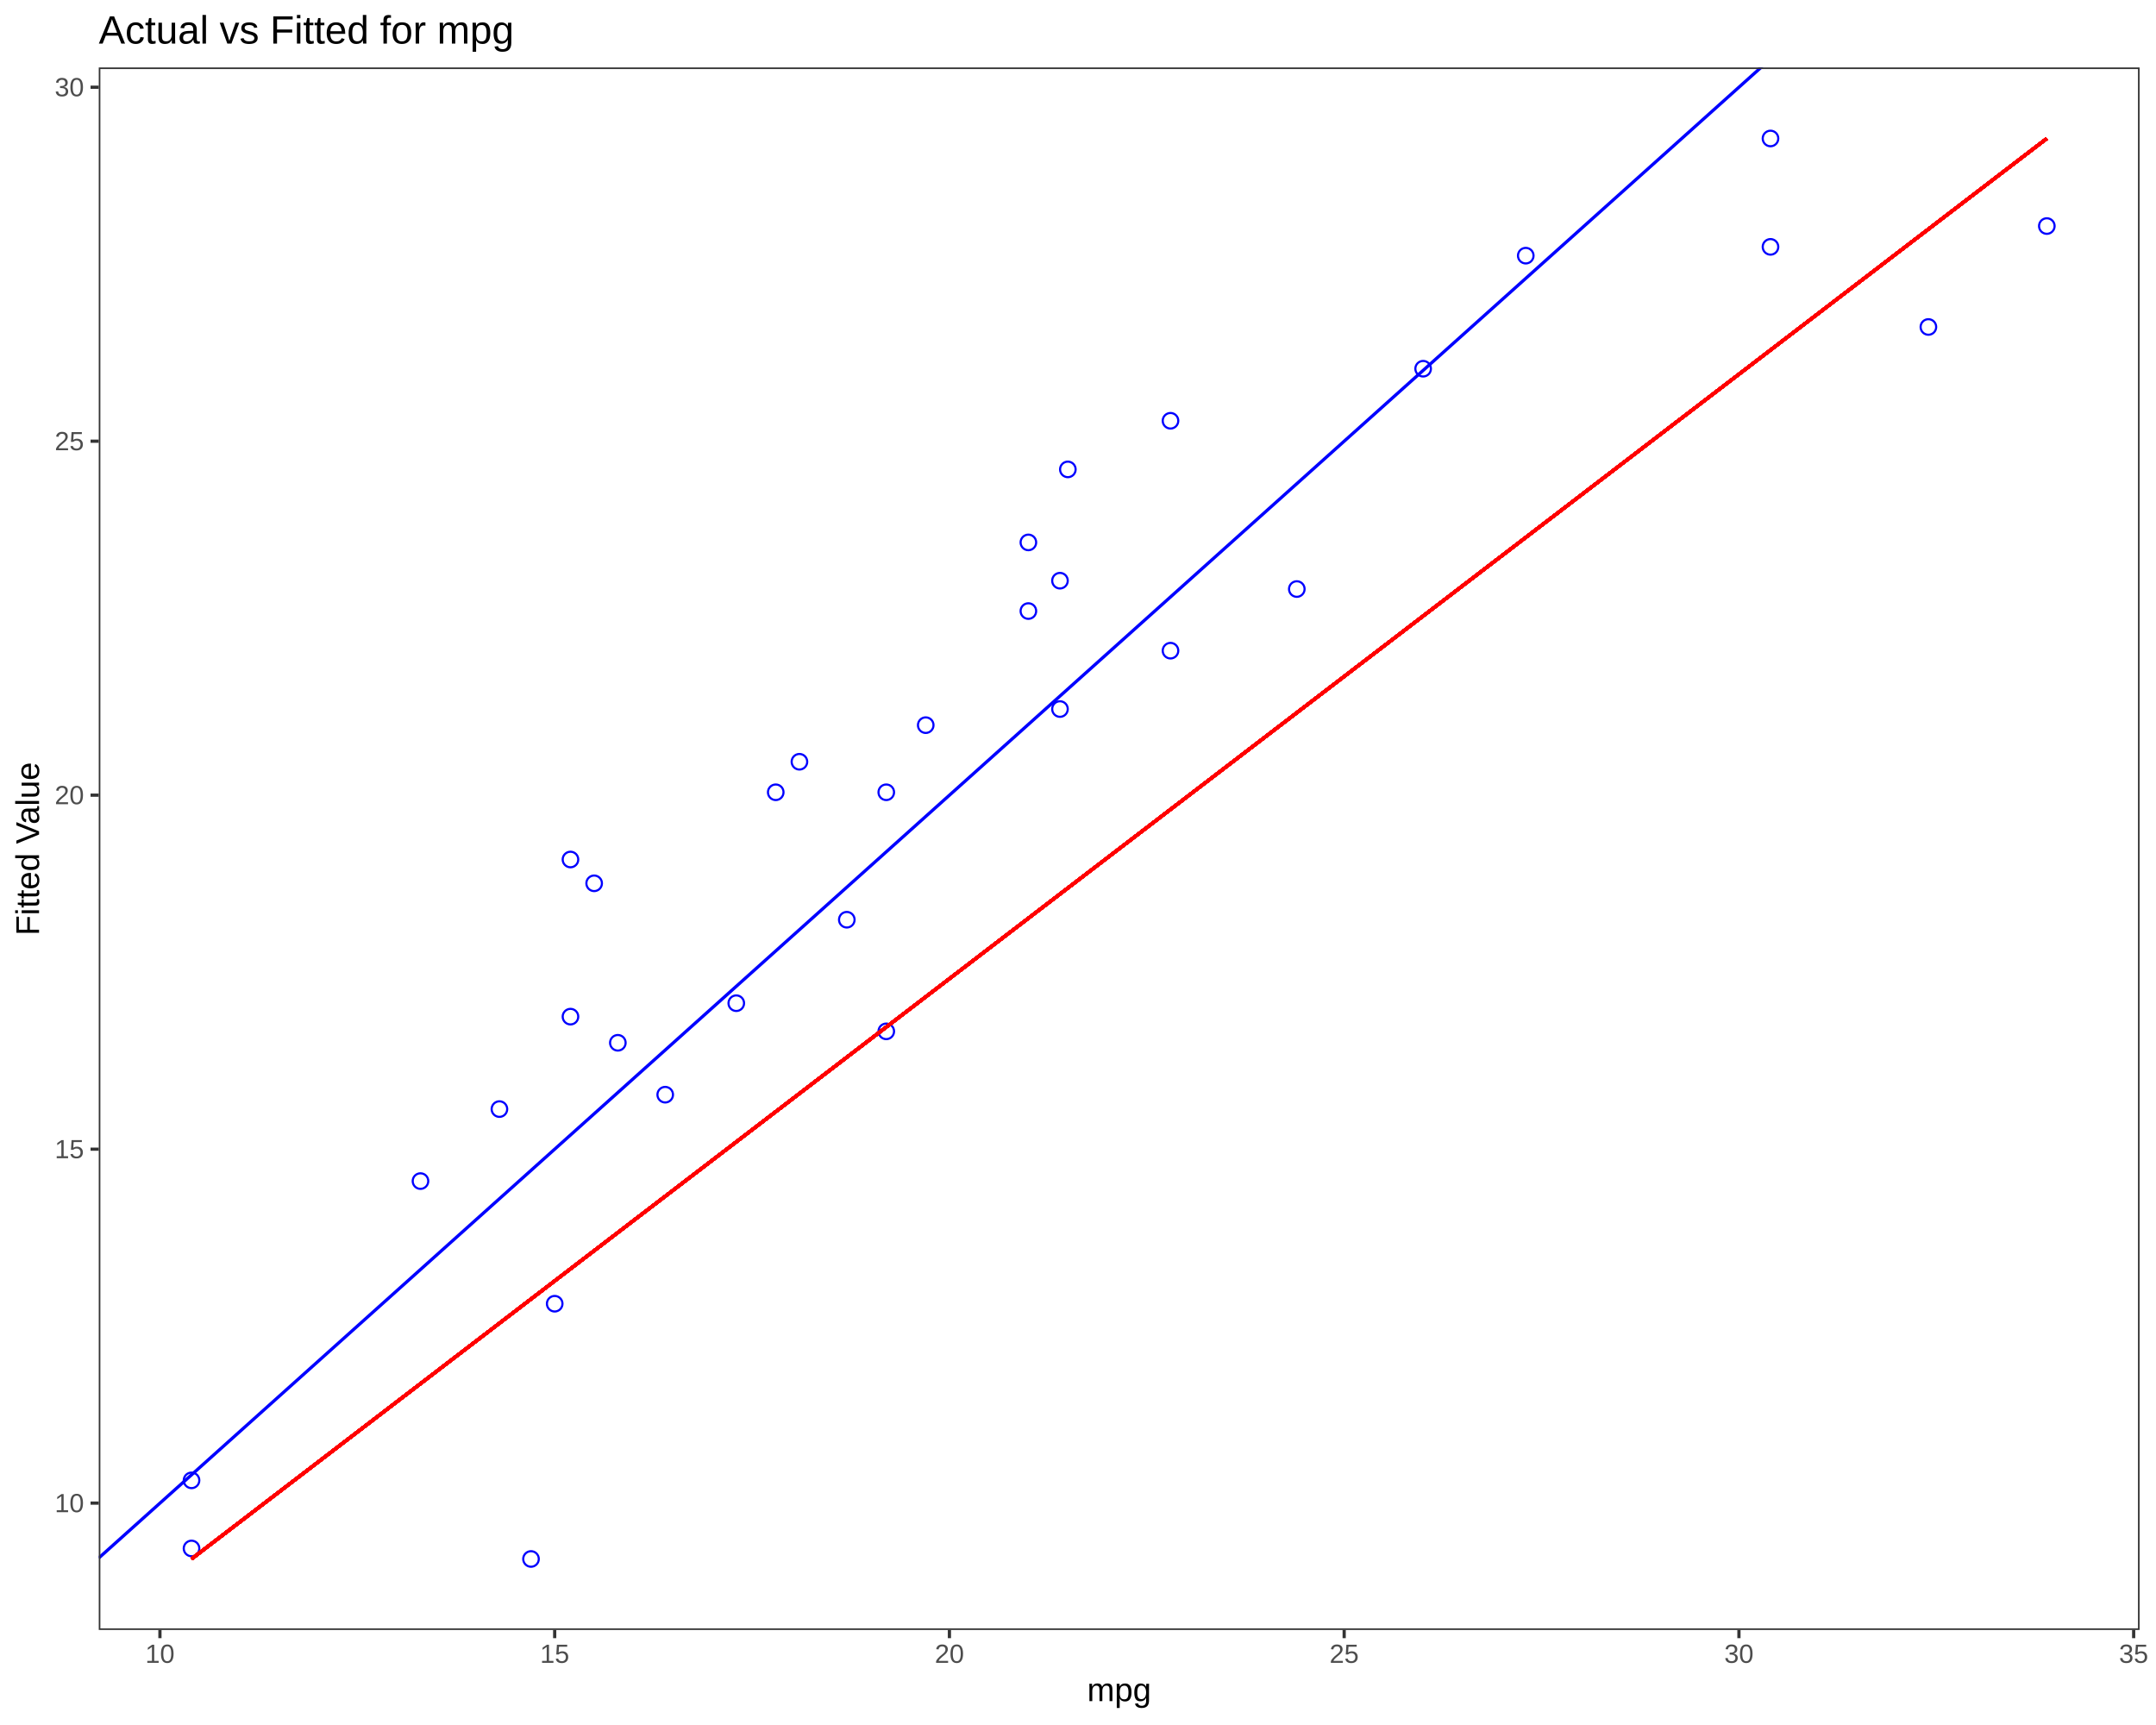
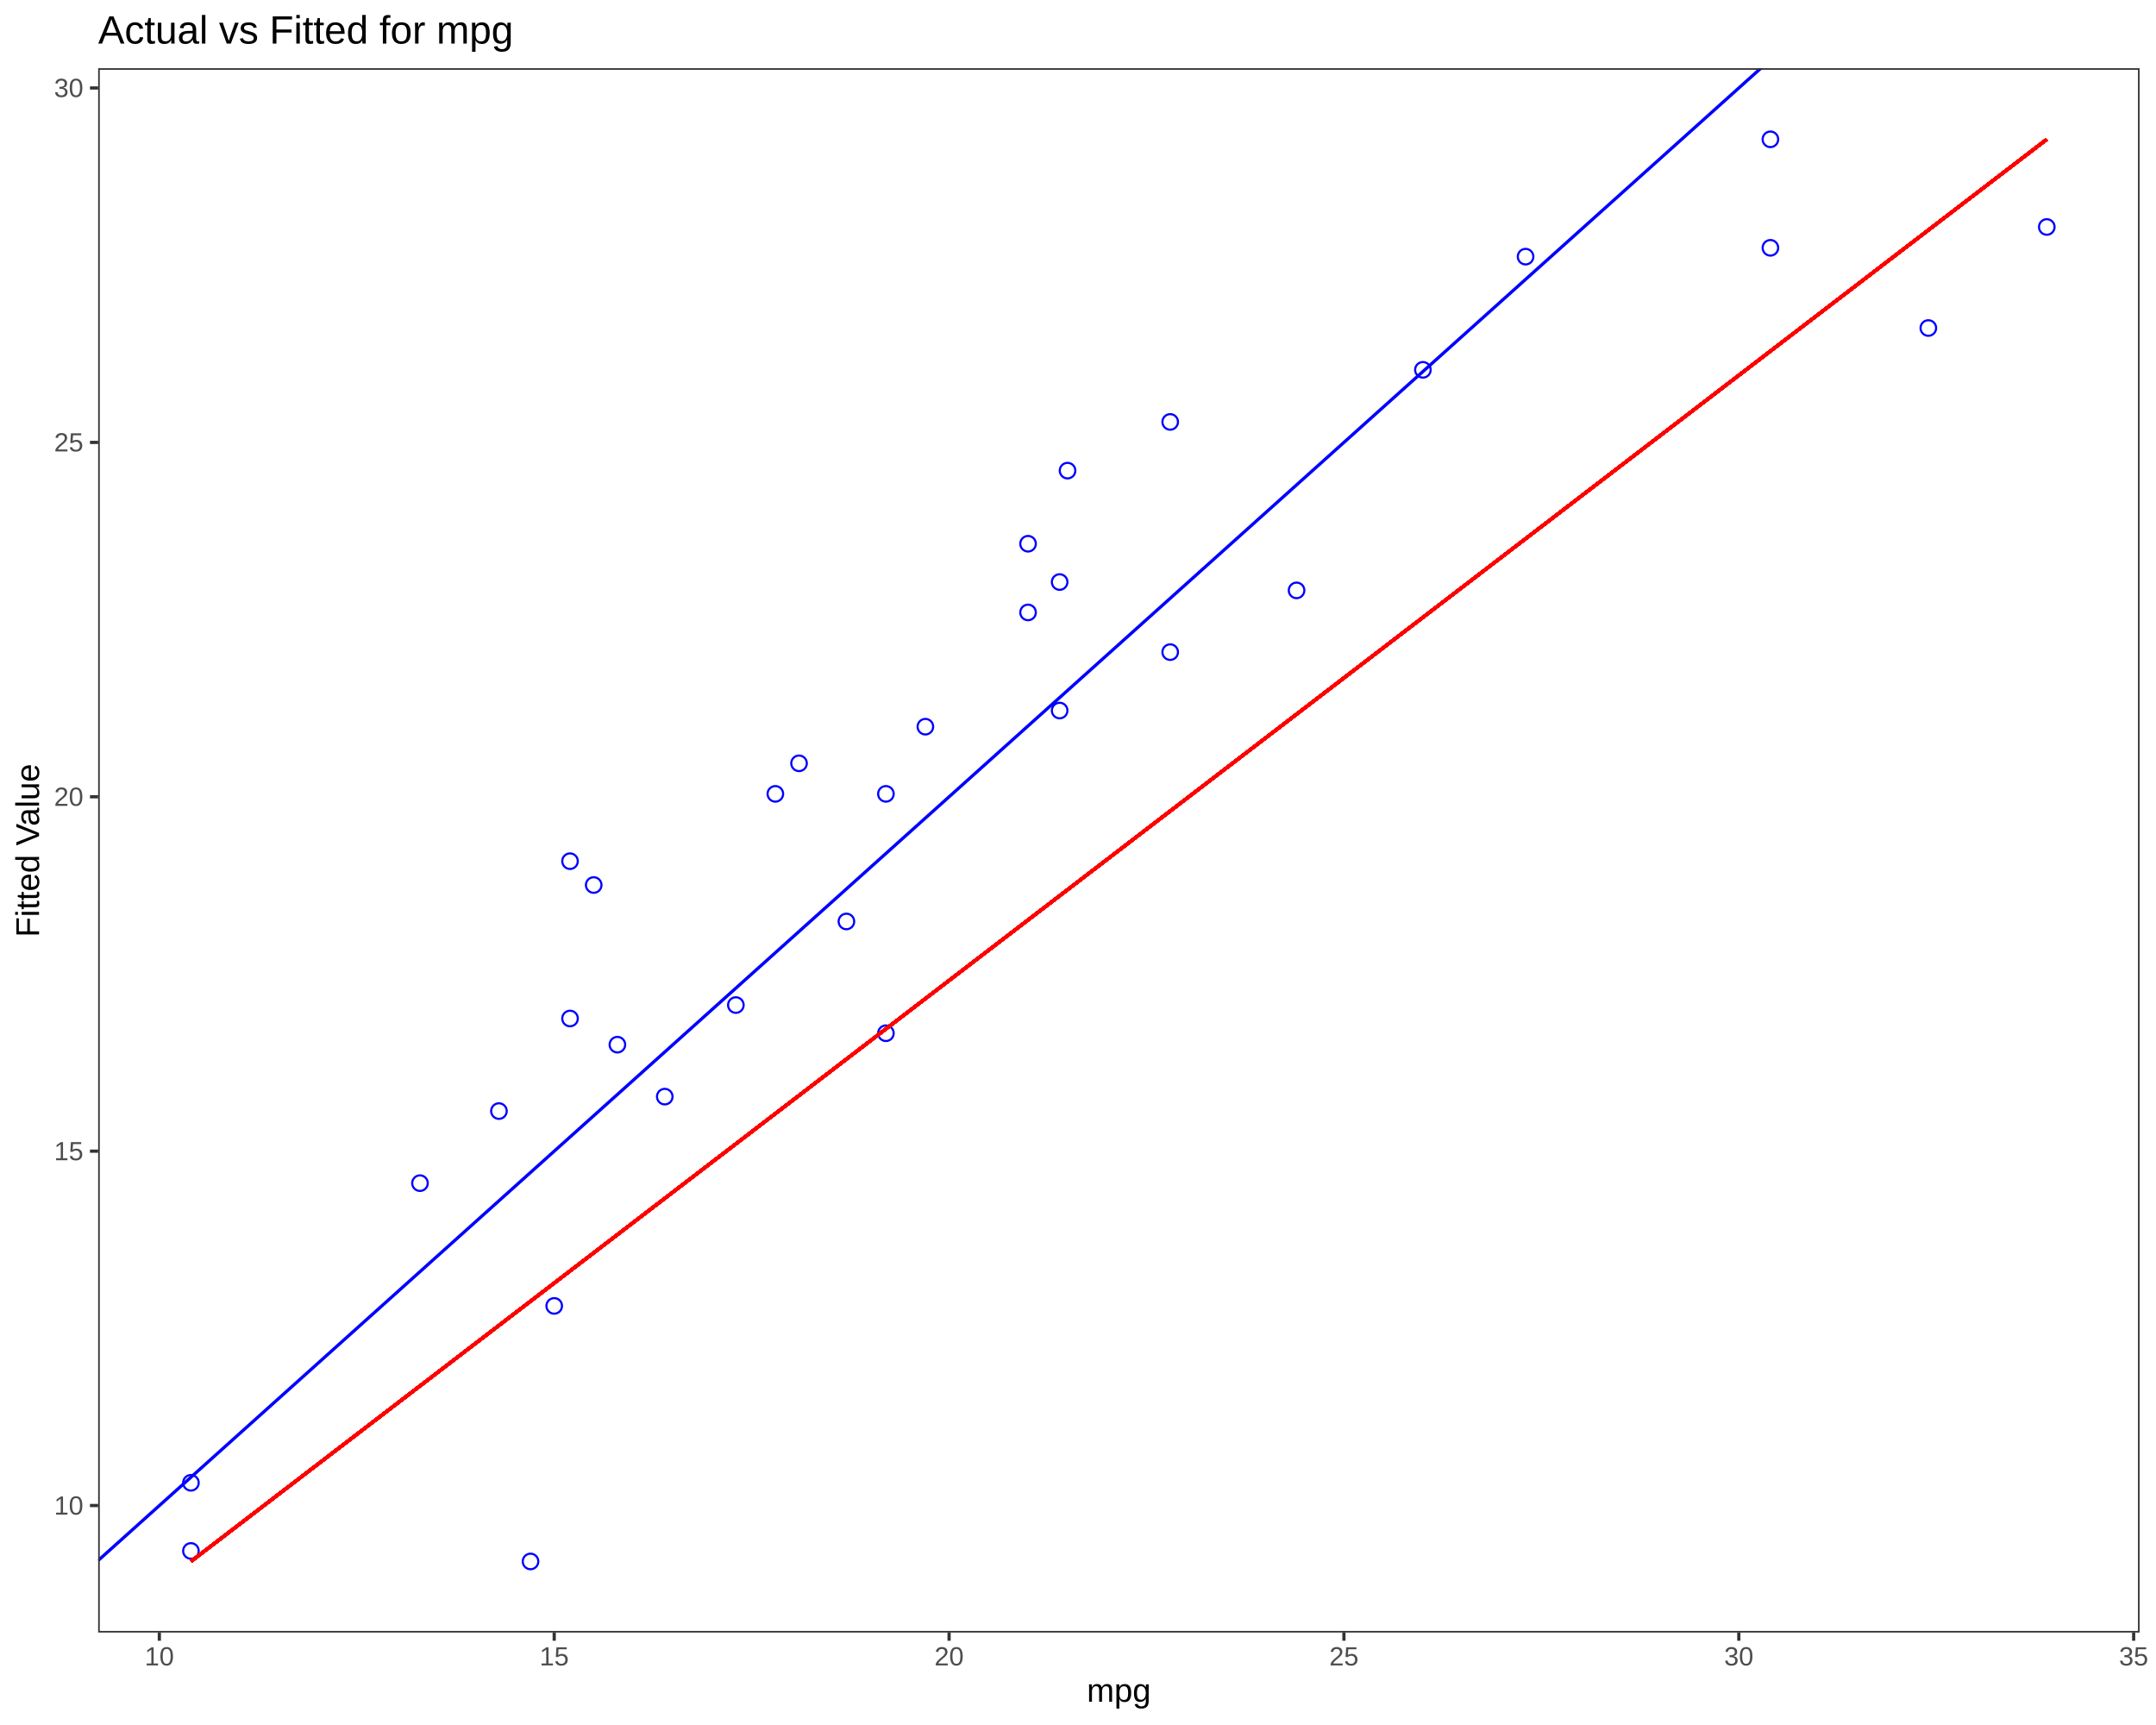
<svg xmlns="http://www.w3.org/2000/svg" viewBox="0 0 720.00 576.00">
  <defs>
    <style type="text/css">
    line, polyline, polygon, path, rect, circle {
      fill: none;
      stroke: #000000;
      stroke-linecap: round;
      stroke-linejoin: round;
      stroke-miterlimit: 10.00;
    }
  </style>
  </defs>
  <rect width="100%" height="100%" style="stroke: none; fill: #FFFFFF;" />
  <rect x="0.00" y="0.00" width="720.00" height="576.00" style="stroke-width: 1.07; stroke: #FFFFFF; fill: #FFFFFF;" />
  <defs>
-     <clipPath id="cpMzIuOTh8NzE0LjUyfDU0NC4yN3wyMi41Mg==">
-       <rect x="32.98" y="22.52" width="681.54" height="521.75" />
+     <clipPath id="cpMzIuNzh8NzE0LjUyfDU0NS4xM3wyMi43Nw==">
+       <rect x="32.78" y="22.77" width="681.74" height="522.36" />
    </clipPath>
  </defs>
-   <rect x="32.98" y="22.52" width="681.54" height="521.75" style="stroke-width: 1.07; stroke: none; fill: #FFFFFF;" clip-path="url(#cpMzIuOTh8NzE0LjUyfDU0NC4yN3wyMi41Mg==)" />
-   <circle cx="343.43" cy="181.12" r="1.95pt" style="stroke-width: 0.71; stroke: #0000FF;" clip-path="url(#cpMzIuOTh8NzE0LjUyfDU0NC4yN3wyMi41Mg==)" />
-   <circle cx="343.43" cy="204.04" r="1.95pt" style="stroke-width: 0.71; stroke: #0000FF;" clip-path="url(#cpMzIuOTh8NzE0LjUyfDU0NC4yN3wyMi41Mg==)" />
-   <circle cx="390.89" cy="140.50" r="1.95pt" style="stroke-width: 0.71; stroke: #0000FF;" clip-path="url(#cpMzIuOTh8NzE0LjUyfDU0NC4yN3wyMi41Mg==)" />
-   <circle cx="353.98" cy="236.76" r="1.95pt" style="stroke-width: 0.71; stroke: #0000FF;" clip-path="url(#cpMzIuOTh8NzE0LjUyfDU0NC4yN3wyMi41Mg==)" />
-   <circle cx="282.79" cy="307.11" r="1.95pt" style="stroke-width: 0.71; stroke: #0000FF;" clip-path="url(#cpMzIuOTh8NzE0LjUyfDU0NC4yN3wyMi41Mg==)" />
-   <circle cx="266.97" cy="254.36" r="1.95pt" style="stroke-width: 0.71; stroke: #0000FF;" clip-path="url(#cpMzIuOTh8NzE0LjUyfDU0NC4yN3wyMi41Mg==)" />
-   <circle cx="166.78" cy="370.34" r="1.95pt" style="stroke-width: 0.71; stroke: #0000FF;" clip-path="url(#cpMzIuOTh8NzE0LjUyfDU0NC4yN3wyMi41Mg==)" />
-   <circle cx="433.07" cy="196.69" r="1.95pt" style="stroke-width: 0.71; stroke: #0000FF;" clip-path="url(#cpMzIuOTh8NzE0LjUyfDU0NC4yN3wyMi41Mg==)" />
-   <circle cx="390.89" cy="217.27" r="1.95pt" style="stroke-width: 0.71; stroke: #0000FF;" clip-path="url(#cpMzIuOTh8NzE0LjUyfDU0NC4yN3wyMi41Mg==)" />
-   <circle cx="295.97" cy="264.55" r="1.95pt" style="stroke-width: 0.71; stroke: #0000FF;" clip-path="url(#cpMzIuOTh8NzE0LjUyfDU0NC4yN3wyMi41Mg==)" />
-   <circle cx="259.06" cy="264.55" r="1.95pt" style="stroke-width: 0.71; stroke: #0000FF;" clip-path="url(#cpMzIuOTh8NzE0LjUyfDU0NC4yN3wyMi41Mg==)" />
-   <circle cx="222.15" cy="365.53" r="1.95pt" style="stroke-width: 0.71; stroke: #0000FF;" clip-path="url(#cpMzIuOTh8NzE0LjUyfDU0NC4yN3wyMi41Mg==)" />
-   <circle cx="245.88" cy="334.98" r="1.95pt" style="stroke-width: 0.71; stroke: #0000FF;" clip-path="url(#cpMzIuOTh8NzE0LjUyfDU0NC4yN3wyMi41Mg==)" />
-   <circle cx="190.51" cy="339.47" r="1.95pt" style="stroke-width: 0.71; stroke: #0000FF;" clip-path="url(#cpMzIuOTh8NzE0LjUyfDU0NC4yN3wyMi41Mg==)" />
-   <circle cx="63.96" cy="494.31" r="1.95pt" style="stroke-width: 0.71; stroke: #0000FF;" clip-path="url(#cpMzIuOTh8NzE0LjUyfDU0NC4yN3wyMi41Mg==)" />
-   <circle cx="63.96" cy="517.05" r="1.95pt" style="stroke-width: 0.71; stroke: #0000FF;" clip-path="url(#cpMzIuOTh8NzE0LjUyfDU0NC4yN3wyMi41Mg==)" />
-   <circle cx="177.33" cy="520.56" r="1.95pt" style="stroke-width: 0.71; stroke: #0000FF;" clip-path="url(#cpMzIuOTh8NzE0LjUyfDU0NC4yN3wyMi41Mg==)" />
-   <circle cx="643.99" cy="109.18" r="1.95pt" style="stroke-width: 0.71; stroke: #0000FF;" clip-path="url(#cpMzIuOTh8NzE0LjUyfDU0NC4yN3wyMi41Mg==)" />
-   <circle cx="591.26" cy="46.24" r="1.95pt" style="stroke-width: 0.71; stroke: #0000FF;" clip-path="url(#cpMzIuOTh8NzE0LjUyfDU0NC4yN3wyMi41Mg==)" />
-   <circle cx="683.54" cy="75.48" r="1.95pt" style="stroke-width: 0.71; stroke: #0000FF;" clip-path="url(#cpMzIuOTh8NzE0LjUyfDU0NC4yN3wyMi41Mg==)" />
-   <circle cx="356.61" cy="156.74" r="1.95pt" style="stroke-width: 0.71; stroke: #0000FF;" clip-path="url(#cpMzIuOTh8NzE0LjUyfDU0NC4yN3wyMi41Mg==)" />
-   <circle cx="198.42" cy="294.95" r="1.95pt" style="stroke-width: 0.71; stroke: #0000FF;" clip-path="url(#cpMzIuOTh8NzE0LjUyfDU0NC4yN3wyMi41Mg==)" />
-   <circle cx="190.51" cy="287.00" r="1.95pt" style="stroke-width: 0.71; stroke: #0000FF;" clip-path="url(#cpMzIuOTh8NzE0LjUyfDU0NC4yN3wyMi41Mg==)" />
-   <circle cx="140.42" cy="394.38" r="1.95pt" style="stroke-width: 0.71; stroke: #0000FF;" clip-path="url(#cpMzIuOTh8NzE0LjUyfDU0NC4yN3wyMi41Mg==)" />
-   <circle cx="295.97" cy="344.38" r="1.95pt" style="stroke-width: 0.71; stroke: #0000FF;" clip-path="url(#cpMzIuOTh8NzE0LjUyfDU0NC4yN3wyMi41Mg==)" />
-   <circle cx="509.53" cy="85.37" r="1.95pt" style="stroke-width: 0.71; stroke: #0000FF;" clip-path="url(#cpMzIuOTh8NzE0LjUyfDU0NC4yN3wyMi41Mg==)" />
-   <circle cx="475.26" cy="123.12" r="1.95pt" style="stroke-width: 0.71; stroke: #0000FF;" clip-path="url(#cpMzIuOTh8NzE0LjUyfDU0NC4yN3wyMi41Mg==)" />
-   <circle cx="591.26" cy="82.43" r="1.95pt" style="stroke-width: 0.71; stroke: #0000FF;" clip-path="url(#cpMzIuOTh8NzE0LjUyfDU0NC4yN3wyMi41Mg==)" />
-   <circle cx="206.33" cy="348.20" r="1.95pt" style="stroke-width: 0.71; stroke: #0000FF;" clip-path="url(#cpMzIuOTh8NzE0LjUyfDU0NC4yN3wyMi41Mg==)" />
-   <circle cx="309.15" cy="242.14" r="1.95pt" style="stroke-width: 0.71; stroke: #0000FF;" clip-path="url(#cpMzIuOTh8NzE0LjUyfDU0NC4yN3wyMi41Mg==)" />
-   <circle cx="185.24" cy="435.33" r="1.95pt" style="stroke-width: 0.71; stroke: #0000FF;" clip-path="url(#cpMzIuOTh8NzE0LjUyfDU0NC4yN3wyMi41Mg==)" />
-   <circle cx="353.98" cy="193.90" r="1.95pt" style="stroke-width: 0.71; stroke: #0000FF;" clip-path="url(#cpMzIuOTh8NzE0LjUyfDU0NC4yN3wyMi41Mg==)" />
-   <line x1="32.98" y1="520.24" x2="613.20" y2="0.00" style="stroke-width: 1.07; stroke: #0000FF; stroke-linecap: butt;" clip-path="url(#cpMzIuOTh8NzE0LjUyfDU0NC4yN3wyMi41Mg==)" />
-   <line x1="63.96" y1="520.56" x2="683.54" y2="46.24" style="stroke-width: 1.07; stroke: #FF0000; stroke-linecap: butt;" clip-path="url(#cpMzIuOTh8NzE0LjUyfDU0NC4yN3wyMi41Mg==)" />
-   <line x1="63.96" y1="520.56" x2="683.54" y2="46.24" style="stroke-width: 1.07; stroke: #FF0000; stroke-linecap: butt;" clip-path="url(#cpMzIuOTh8NzE0LjUyfDU0NC4yN3wyMi41Mg==)" />
-   <line x1="63.96" y1="520.56" x2="683.54" y2="46.24" style="stroke-width: 1.07; stroke: #FF0000; stroke-linecap: butt;" clip-path="url(#cpMzIuOTh8NzE0LjUyfDU0NC4yN3wyMi41Mg==)" />
-   <line x1="63.96" y1="520.56" x2="683.54" y2="46.24" style="stroke-width: 1.07; stroke: #FF0000; stroke-linecap: butt;" clip-path="url(#cpMzIuOTh8NzE0LjUyfDU0NC4yN3wyMi41Mg==)" />
-   <line x1="63.96" y1="520.56" x2="683.54" y2="46.24" style="stroke-width: 1.07; stroke: #FF0000; stroke-linecap: butt;" clip-path="url(#cpMzIuOTh8NzE0LjUyfDU0NC4yN3wyMi41Mg==)" />
-   <line x1="63.96" y1="520.56" x2="683.54" y2="46.24" style="stroke-width: 1.07; stroke: #FF0000; stroke-linecap: butt;" clip-path="url(#cpMzIuOTh8NzE0LjUyfDU0NC4yN3wyMi41Mg==)" />
-   <line x1="63.96" y1="520.56" x2="683.54" y2="46.24" style="stroke-width: 1.07; stroke: #FF0000; stroke-linecap: butt;" clip-path="url(#cpMzIuOTh8NzE0LjUyfDU0NC4yN3wyMi41Mg==)" />
-   <line x1="63.96" y1="520.56" x2="683.54" y2="46.24" style="stroke-width: 1.07; stroke: #FF0000; stroke-linecap: butt;" clip-path="url(#cpMzIuOTh8NzE0LjUyfDU0NC4yN3wyMi41Mg==)" />
-   <line x1="63.96" y1="520.56" x2="683.54" y2="46.24" style="stroke-width: 1.07; stroke: #FF0000; stroke-linecap: butt;" clip-path="url(#cpMzIuOTh8NzE0LjUyfDU0NC4yN3wyMi41Mg==)" />
-   <line x1="63.96" y1="520.56" x2="683.54" y2="46.24" style="stroke-width: 1.07; stroke: #FF0000; stroke-linecap: butt;" clip-path="url(#cpMzIuOTh8NzE0LjUyfDU0NC4yN3wyMi41Mg==)" />
-   <line x1="63.96" y1="520.56" x2="683.54" y2="46.24" style="stroke-width: 1.07; stroke: #FF0000; stroke-linecap: butt;" clip-path="url(#cpMzIuOTh8NzE0LjUyfDU0NC4yN3wyMi41Mg==)" />
-   <line x1="63.96" y1="520.56" x2="683.54" y2="46.24" style="stroke-width: 1.07; stroke: #FF0000; stroke-linecap: butt;" clip-path="url(#cpMzIuOTh8NzE0LjUyfDU0NC4yN3wyMi41Mg==)" />
-   <line x1="63.96" y1="520.56" x2="683.54" y2="46.24" style="stroke-width: 1.07; stroke: #FF0000; stroke-linecap: butt;" clip-path="url(#cpMzIuOTh8NzE0LjUyfDU0NC4yN3wyMi41Mg==)" />
-   <line x1="63.96" y1="520.56" x2="683.54" y2="46.24" style="stroke-width: 1.07; stroke: #FF0000; stroke-linecap: butt;" clip-path="url(#cpMzIuOTh8NzE0LjUyfDU0NC4yN3wyMi41Mg==)" />
-   <line x1="63.96" y1="520.56" x2="683.54" y2="46.24" style="stroke-width: 1.07; stroke: #FF0000; stroke-linecap: butt;" clip-path="url(#cpMzIuOTh8NzE0LjUyfDU0NC4yN3wyMi41Mg==)" />
-   <line x1="63.96" y1="520.56" x2="683.54" y2="46.24" style="stroke-width: 1.07; stroke: #FF0000; stroke-linecap: butt;" clip-path="url(#cpMzIuOTh8NzE0LjUyfDU0NC4yN3wyMi41Mg==)" />
-   <line x1="63.96" y1="520.56" x2="683.54" y2="46.24" style="stroke-width: 1.07; stroke: #FF0000; stroke-linecap: butt;" clip-path="url(#cpMzIuOTh8NzE0LjUyfDU0NC4yN3wyMi41Mg==)" />
-   <line x1="63.96" y1="520.56" x2="683.54" y2="46.24" style="stroke-width: 1.07; stroke: #FF0000; stroke-linecap: butt;" clip-path="url(#cpMzIuOTh8NzE0LjUyfDU0NC4yN3wyMi41Mg==)" />
-   <line x1="63.96" y1="520.56" x2="683.54" y2="46.24" style="stroke-width: 1.07; stroke: #FF0000; stroke-linecap: butt;" clip-path="url(#cpMzIuOTh8NzE0LjUyfDU0NC4yN3wyMi41Mg==)" />
-   <line x1="63.96" y1="520.56" x2="683.54" y2="46.24" style="stroke-width: 1.07; stroke: #FF0000; stroke-linecap: butt;" clip-path="url(#cpMzIuOTh8NzE0LjUyfDU0NC4yN3wyMi41Mg==)" />
-   <line x1="63.96" y1="520.56" x2="683.54" y2="46.24" style="stroke-width: 1.07; stroke: #FF0000; stroke-linecap: butt;" clip-path="url(#cpMzIuOTh8NzE0LjUyfDU0NC4yN3wyMi41Mg==)" />
-   <line x1="63.96" y1="520.56" x2="683.54" y2="46.24" style="stroke-width: 1.07; stroke: #FF0000; stroke-linecap: butt;" clip-path="url(#cpMzIuOTh8NzE0LjUyfDU0NC4yN3wyMi41Mg==)" />
-   <line x1="63.96" y1="520.56" x2="683.54" y2="46.24" style="stroke-width: 1.07; stroke: #FF0000; stroke-linecap: butt;" clip-path="url(#cpMzIuOTh8NzE0LjUyfDU0NC4yN3wyMi41Mg==)" />
-   <line x1="63.96" y1="520.56" x2="683.54" y2="46.24" style="stroke-width: 1.07; stroke: #FF0000; stroke-linecap: butt;" clip-path="url(#cpMzIuOTh8NzE0LjUyfDU0NC4yN3wyMi41Mg==)" />
-   <line x1="63.96" y1="520.56" x2="683.54" y2="46.24" style="stroke-width: 1.07; stroke: #FF0000; stroke-linecap: butt;" clip-path="url(#cpMzIuOTh8NzE0LjUyfDU0NC4yN3wyMi41Mg==)" />
-   <line x1="63.96" y1="520.56" x2="683.54" y2="46.24" style="stroke-width: 1.07; stroke: #FF0000; stroke-linecap: butt;" clip-path="url(#cpMzIuOTh8NzE0LjUyfDU0NC4yN3wyMi41Mg==)" />
-   <line x1="63.96" y1="520.56" x2="683.54" y2="46.24" style="stroke-width: 1.07; stroke: #FF0000; stroke-linecap: butt;" clip-path="url(#cpMzIuOTh8NzE0LjUyfDU0NC4yN3wyMi41Mg==)" />
-   <line x1="63.96" y1="520.56" x2="683.54" y2="46.24" style="stroke-width: 1.07; stroke: #FF0000; stroke-linecap: butt;" clip-path="url(#cpMzIuOTh8NzE0LjUyfDU0NC4yN3wyMi41Mg==)" />
-   <line x1="63.96" y1="520.56" x2="683.54" y2="46.24" style="stroke-width: 1.07; stroke: #FF0000; stroke-linecap: butt;" clip-path="url(#cpMzIuOTh8NzE0LjUyfDU0NC4yN3wyMi41Mg==)" />
-   <line x1="63.96" y1="520.56" x2="683.54" y2="46.24" style="stroke-width: 1.07; stroke: #FF0000; stroke-linecap: butt;" clip-path="url(#cpMzIuOTh8NzE0LjUyfDU0NC4yN3wyMi41Mg==)" />
-   <line x1="63.96" y1="520.56" x2="683.54" y2="46.24" style="stroke-width: 1.07; stroke: #FF0000; stroke-linecap: butt;" clip-path="url(#cpMzIuOTh8NzE0LjUyfDU0NC4yN3wyMi41Mg==)" />
-   <line x1="63.96" y1="520.56" x2="683.54" y2="46.24" style="stroke-width: 1.07; stroke: #FF0000; stroke-linecap: butt;" clip-path="url(#cpMzIuOTh8NzE0LjUyfDU0NC4yN3wyMi41Mg==)" />
-   <rect x="32.98" y="22.52" width="681.54" height="521.75" style="stroke-width: 1.07; stroke: #333333;" clip-path="url(#cpMzIuOTh8NzE0LjUyfDU0NC4yN3wyMi41Mg==)" />
+   <rect x="32.78" y="22.77" width="681.74" height="522.36" style="stroke-width: 1.07; stroke: none; fill: #FFFFFF;" clip-path="url(#cpMzIuNzh8NzE0LjUyfDU0NS4xM3wyMi43Nw==)" />
+   <circle cx="343.32" cy="181.56" r="1.95pt" style="stroke-width: 0.71; stroke: #0000FF;" clip-path="url(#cpMzIuNzh8NzE0LjUyfDU0NS4xM3wyMi43Nw==)" />
+   <circle cx="343.32" cy="204.50" r="1.95pt" style="stroke-width: 0.71; stroke: #0000FF;" clip-path="url(#cpMzIuNzh8NzE0LjUyfDU0NS4xM3wyMi43Nw==)" />
+   <circle cx="390.79" cy="140.88" r="1.95pt" style="stroke-width: 0.71; stroke: #0000FF;" clip-path="url(#cpMzIuNzh8NzE0LjUyfDU0NS4xM3wyMi43Nw==)" />
+   <circle cx="353.87" cy="237.26" r="1.95pt" style="stroke-width: 0.71; stroke: #0000FF;" clip-path="url(#cpMzIuNzh8NzE0LjUyfDU0NS4xM3wyMi43Nw==)" />
+   <circle cx="282.66" cy="307.69" r="1.95pt" style="stroke-width: 0.71; stroke: #0000FF;" clip-path="url(#cpMzIuNzh8NzE0LjUyfDU0NS4xM3wyMi43Nw==)" />
+   <circle cx="266.84" cy="254.88" r="1.95pt" style="stroke-width: 0.71; stroke: #0000FF;" clip-path="url(#cpMzIuNzh8NzE0LjUyfDU0NS4xM3wyMi43Nw==)" />
+   <circle cx="166.62" cy="371.00" r="1.95pt" style="stroke-width: 0.71; stroke: #0000FF;" clip-path="url(#cpMzIuNzh8NzE0LjUyfDU0NS4xM3wyMi43Nw==)" />
+   <circle cx="432.99" cy="197.14" r="1.95pt" style="stroke-width: 0.71; stroke: #0000FF;" clip-path="url(#cpMzIuNzh8NzE0LjUyfDU0NS4xM3wyMi43Nw==)" />
+   <circle cx="390.79" cy="217.75" r="1.95pt" style="stroke-width: 0.71; stroke: #0000FF;" clip-path="url(#cpMzIuNzh8NzE0LjUyfDU0NS4xM3wyMi43Nw==)" />
+   <circle cx="295.85" cy="265.08" r="1.95pt" style="stroke-width: 0.71; stroke: #0000FF;" clip-path="url(#cpMzIuNzh8NzE0LjUyfDU0NS4xM3wyMi43Nw==)" />
+   <circle cx="258.93" cy="265.08" r="1.95pt" style="stroke-width: 0.71; stroke: #0000FF;" clip-path="url(#cpMzIuNzh8NzE0LjUyfDU0NS4xM3wyMi43Nw==)" />
+   <circle cx="222.00" cy="366.18" r="1.95pt" style="stroke-width: 0.71; stroke: #0000FF;" clip-path="url(#cpMzIuNzh8NzE0LjUyfDU0NS4xM3wyMi43Nw==)" />
+   <circle cx="245.74" cy="335.60" r="1.95pt" style="stroke-width: 0.71; stroke: #0000FF;" clip-path="url(#cpMzIuNzh8NzE0LjUyfDU0NS4xM3wyMi43Nw==)" />
+   <circle cx="190.36" cy="340.09" r="1.95pt" style="stroke-width: 0.71; stroke: #0000FF;" clip-path="url(#cpMzIuNzh8NzE0LjUyfDU0NS4xM3wyMi43Nw==)" />
+   <circle cx="63.76" cy="495.12" r="1.95pt" style="stroke-width: 0.71; stroke: #0000FF;" clip-path="url(#cpMzIuNzh8NzE0LjUyfDU0NS4xM3wyMi43Nw==)" />
+   <circle cx="63.76" cy="517.88" r="1.95pt" style="stroke-width: 0.71; stroke: #0000FF;" clip-path="url(#cpMzIuNzh8NzE0LjUyfDU0NS4xM3wyMi43Nw==)" />
+   <circle cx="177.17" cy="521.39" r="1.95pt" style="stroke-width: 0.71; stroke: #0000FF;" clip-path="url(#cpMzIuNzh8NzE0LjUyfDU0NS4xM3wyMi43Nw==)" />
+   <circle cx="643.97" cy="109.53" r="1.95pt" style="stroke-width: 0.71; stroke: #0000FF;" clip-path="url(#cpMzIuNzh8NzE0LjUyfDU0NS4xM3wyMi43Nw==)" />
+   <circle cx="591.23" cy="46.52" r="1.95pt" style="stroke-width: 0.71; stroke: #0000FF;" clip-path="url(#cpMzIuNzh8NzE0LjUyfDU0NS4xM3wyMi43Nw==)" />
+   <circle cx="683.53" cy="75.79" r="1.95pt" style="stroke-width: 0.71; stroke: #0000FF;" clip-path="url(#cpMzIuNzh8NzE0LjUyfDU0NS4xM3wyMi43Nw==)" />
+   <circle cx="356.51" cy="157.15" r="1.95pt" style="stroke-width: 0.71; stroke: #0000FF;" clip-path="url(#cpMzIuNzh8NzE0LjUyfDU0NS4xM3wyMi43Nw==)" />
+   <circle cx="198.27" cy="295.52" r="1.95pt" style="stroke-width: 0.71; stroke: #0000FF;" clip-path="url(#cpMzIuNzh8NzE0LjUyfDU0NS4xM3wyMi43Nw==)" />
+   <circle cx="190.36" cy="287.56" r="1.95pt" style="stroke-width: 0.71; stroke: #0000FF;" clip-path="url(#cpMzIuNzh8NzE0LjUyfDU0NS4xM3wyMi43Nw==)" />
+   <circle cx="140.25" cy="395.07" r="1.95pt" style="stroke-width: 0.71; stroke: #0000FF;" clip-path="url(#cpMzIuNzh8NzE0LjUyfDU0NS4xM3wyMi43Nw==)" />
+   <circle cx="295.85" cy="345.01" r="1.95pt" style="stroke-width: 0.71; stroke: #0000FF;" clip-path="url(#cpMzIuNzh8NzE0LjUyfDU0NS4xM3wyMi43Nw==)" />
+   <circle cx="509.47" cy="85.70" r="1.95pt" style="stroke-width: 0.71; stroke: #0000FF;" clip-path="url(#cpMzIuNzh8NzE0LjUyfDU0NS4xM3wyMi43Nw==)" />
+   <circle cx="475.18" cy="123.49" r="1.95pt" style="stroke-width: 0.71; stroke: #0000FF;" clip-path="url(#cpMzIuNzh8NzE0LjUyfDU0NS4xM3wyMi43Nw==)" />
+   <circle cx="591.23" cy="82.75" r="1.95pt" style="stroke-width: 0.71; stroke: #0000FF;" clip-path="url(#cpMzIuNzh8NzE0LjUyfDU0NS4xM3wyMi43Nw==)" />
+   <circle cx="206.18" cy="348.83" r="1.95pt" style="stroke-width: 0.71; stroke: #0000FF;" clip-path="url(#cpMzIuNzh8NzE0LjUyfDU0NS4xM3wyMi43Nw==)" />
+   <circle cx="309.03" cy="242.65" r="1.95pt" style="stroke-width: 0.71; stroke: #0000FF;" clip-path="url(#cpMzIuNzh8NzE0LjUyfDU0NS4xM3wyMi43Nw==)" />
+   <circle cx="185.08" cy="436.06" r="1.95pt" style="stroke-width: 0.71; stroke: #0000FF;" clip-path="url(#cpMzIuNzh8NzE0LjUyfDU0NS4xM3wyMi43Nw==)" />
+   <circle cx="353.87" cy="194.35" r="1.95pt" style="stroke-width: 0.71; stroke: #0000FF;" clip-path="url(#cpMzIuNzh8NzE0LjUyfDU0NS4xM3wyMi43Nw==)" />
+   <line x1="32.78" y1="521.07" x2="613.42" y2="0.00" style="stroke-width: 1.07; stroke: #0000FF; stroke-linecap: butt;" clip-path="url(#cpMzIuNzh8NzE0LjUyfDU0NS4xM3wyMi43Nw==)" />
+   <line x1="63.76" y1="521.39" x2="683.53" y2="46.52" style="stroke-width: 1.07; stroke: #FF0000; stroke-linecap: butt;" clip-path="url(#cpMzIuNzh8NzE0LjUyfDU0NS4xM3wyMi43Nw==)" />
+   <line x1="63.76" y1="521.39" x2="683.53" y2="46.52" style="stroke-width: 1.07; stroke: #FF0000; stroke-linecap: butt;" clip-path="url(#cpMzIuNzh8NzE0LjUyfDU0NS4xM3wyMi43Nw==)" />
+   <line x1="63.76" y1="521.39" x2="683.53" y2="46.52" style="stroke-width: 1.07; stroke: #FF0000; stroke-linecap: butt;" clip-path="url(#cpMzIuNzh8NzE0LjUyfDU0NS4xM3wyMi43Nw==)" />
+   <line x1="63.76" y1="521.39" x2="683.53" y2="46.52" style="stroke-width: 1.07; stroke: #FF0000; stroke-linecap: butt;" clip-path="url(#cpMzIuNzh8NzE0LjUyfDU0NS4xM3wyMi43Nw==)" />
+   <line x1="63.76" y1="521.39" x2="683.53" y2="46.52" style="stroke-width: 1.07; stroke: #FF0000; stroke-linecap: butt;" clip-path="url(#cpMzIuNzh8NzE0LjUyfDU0NS4xM3wyMi43Nw==)" />
+   <line x1="63.76" y1="521.39" x2="683.53" y2="46.52" style="stroke-width: 1.07; stroke: #FF0000; stroke-linecap: butt;" clip-path="url(#cpMzIuNzh8NzE0LjUyfDU0NS4xM3wyMi43Nw==)" />
+   <line x1="63.76" y1="521.39" x2="683.53" y2="46.52" style="stroke-width: 1.07; stroke: #FF0000; stroke-linecap: butt;" clip-path="url(#cpMzIuNzh8NzE0LjUyfDU0NS4xM3wyMi43Nw==)" />
+   <line x1="63.76" y1="521.39" x2="683.53" y2="46.52" style="stroke-width: 1.07; stroke: #FF0000; stroke-linecap: butt;" clip-path="url(#cpMzIuNzh8NzE0LjUyfDU0NS4xM3wyMi43Nw==)" />
+   <line x1="63.76" y1="521.39" x2="683.53" y2="46.52" style="stroke-width: 1.07; stroke: #FF0000; stroke-linecap: butt;" clip-path="url(#cpMzIuNzh8NzE0LjUyfDU0NS4xM3wyMi43Nw==)" />
+   <line x1="63.76" y1="521.39" x2="683.53" y2="46.52" style="stroke-width: 1.07; stroke: #FF0000; stroke-linecap: butt;" clip-path="url(#cpMzIuNzh8NzE0LjUyfDU0NS4xM3wyMi43Nw==)" />
+   <line x1="63.76" y1="521.39" x2="683.53" y2="46.52" style="stroke-width: 1.07; stroke: #FF0000; stroke-linecap: butt;" clip-path="url(#cpMzIuNzh8NzE0LjUyfDU0NS4xM3wyMi43Nw==)" />
+   <line x1="63.76" y1="521.39" x2="683.53" y2="46.52" style="stroke-width: 1.07; stroke: #FF0000; stroke-linecap: butt;" clip-path="url(#cpMzIuNzh8NzE0LjUyfDU0NS4xM3wyMi43Nw==)" />
+   <line x1="63.76" y1="521.39" x2="683.53" y2="46.52" style="stroke-width: 1.07; stroke: #FF0000; stroke-linecap: butt;" clip-path="url(#cpMzIuNzh8NzE0LjUyfDU0NS4xM3wyMi43Nw==)" />
+   <line x1="63.76" y1="521.39" x2="683.53" y2="46.52" style="stroke-width: 1.07; stroke: #FF0000; stroke-linecap: butt;" clip-path="url(#cpMzIuNzh8NzE0LjUyfDU0NS4xM3wyMi43Nw==)" />
+   <line x1="63.76" y1="521.39" x2="683.53" y2="46.52" style="stroke-width: 1.07; stroke: #FF0000; stroke-linecap: butt;" clip-path="url(#cpMzIuNzh8NzE0LjUyfDU0NS4xM3wyMi43Nw==)" />
+   <line x1="63.76" y1="521.39" x2="683.53" y2="46.52" style="stroke-width: 1.07; stroke: #FF0000; stroke-linecap: butt;" clip-path="url(#cpMzIuNzh8NzE0LjUyfDU0NS4xM3wyMi43Nw==)" />
+   <line x1="63.76" y1="521.39" x2="683.53" y2="46.52" style="stroke-width: 1.07; stroke: #FF0000; stroke-linecap: butt;" clip-path="url(#cpMzIuNzh8NzE0LjUyfDU0NS4xM3wyMi43Nw==)" />
+   <line x1="63.76" y1="521.39" x2="683.53" y2="46.52" style="stroke-width: 1.07; stroke: #FF0000; stroke-linecap: butt;" clip-path="url(#cpMzIuNzh8NzE0LjUyfDU0NS4xM3wyMi43Nw==)" />
+   <line x1="63.76" y1="521.39" x2="683.53" y2="46.52" style="stroke-width: 1.07; stroke: #FF0000; stroke-linecap: butt;" clip-path="url(#cpMzIuNzh8NzE0LjUyfDU0NS4xM3wyMi43Nw==)" />
+   <line x1="63.76" y1="521.39" x2="683.53" y2="46.52" style="stroke-width: 1.07; stroke: #FF0000; stroke-linecap: butt;" clip-path="url(#cpMzIuNzh8NzE0LjUyfDU0NS4xM3wyMi43Nw==)" />
+   <line x1="63.76" y1="521.39" x2="683.53" y2="46.52" style="stroke-width: 1.07; stroke: #FF0000; stroke-linecap: butt;" clip-path="url(#cpMzIuNzh8NzE0LjUyfDU0NS4xM3wyMi43Nw==)" />
+   <line x1="63.76" y1="521.39" x2="683.53" y2="46.52" style="stroke-width: 1.07; stroke: #FF0000; stroke-linecap: butt;" clip-path="url(#cpMzIuNzh8NzE0LjUyfDU0NS4xM3wyMi43Nw==)" />
+   <line x1="63.76" y1="521.39" x2="683.53" y2="46.52" style="stroke-width: 1.07; stroke: #FF0000; stroke-linecap: butt;" clip-path="url(#cpMzIuNzh8NzE0LjUyfDU0NS4xM3wyMi43Nw==)" />
+   <line x1="63.76" y1="521.39" x2="683.53" y2="46.52" style="stroke-width: 1.07; stroke: #FF0000; stroke-linecap: butt;" clip-path="url(#cpMzIuNzh8NzE0LjUyfDU0NS4xM3wyMi43Nw==)" />
+   <line x1="63.76" y1="521.39" x2="683.53" y2="46.52" style="stroke-width: 1.07; stroke: #FF0000; stroke-linecap: butt;" clip-path="url(#cpMzIuNzh8NzE0LjUyfDU0NS4xM3wyMi43Nw==)" />
+   <line x1="63.76" y1="521.39" x2="683.53" y2="46.52" style="stroke-width: 1.07; stroke: #FF0000; stroke-linecap: butt;" clip-path="url(#cpMzIuNzh8NzE0LjUyfDU0NS4xM3wyMi43Nw==)" />
+   <line x1="63.76" y1="521.39" x2="683.53" y2="46.52" style="stroke-width: 1.07; stroke: #FF0000; stroke-linecap: butt;" clip-path="url(#cpMzIuNzh8NzE0LjUyfDU0NS4xM3wyMi43Nw==)" />
+   <line x1="63.76" y1="521.39" x2="683.53" y2="46.52" style="stroke-width: 1.07; stroke: #FF0000; stroke-linecap: butt;" clip-path="url(#cpMzIuNzh8NzE0LjUyfDU0NS4xM3wyMi43Nw==)" />
+   <line x1="63.76" y1="521.39" x2="683.53" y2="46.52" style="stroke-width: 1.07; stroke: #FF0000; stroke-linecap: butt;" clip-path="url(#cpMzIuNzh8NzE0LjUyfDU0NS4xM3wyMi43Nw==)" />
+   <line x1="63.76" y1="521.39" x2="683.53" y2="46.52" style="stroke-width: 1.07; stroke: #FF0000; stroke-linecap: butt;" clip-path="url(#cpMzIuNzh8NzE0LjUyfDU0NS4xM3wyMi43Nw==)" />
+   <line x1="63.76" y1="521.39" x2="683.53" y2="46.52" style="stroke-width: 1.07; stroke: #FF0000; stroke-linecap: butt;" clip-path="url(#cpMzIuNzh8NzE0LjUyfDU0NS4xM3wyMi43Nw==)" />
+   <line x1="63.76" y1="521.39" x2="683.53" y2="46.52" style="stroke-width: 1.07; stroke: #FF0000; stroke-linecap: butt;" clip-path="url(#cpMzIuNzh8NzE0LjUyfDU0NS4xM3wyMi43Nw==)" />
+   <rect x="32.78" y="22.77" width="681.74" height="522.36" style="stroke-width: 1.07; stroke: #333333;" clip-path="url(#cpMzIuNzh8NzE0LjUyfDU0NS4xM3wyMi43Nw==)" />
  <defs>
    <clipPath id="cpMC4wMHw3MjAuMDB8NTc2LjAwfDAuMDA=">
      <rect x="0.00" y="0.00" width="720.00" height="576.00" />
    </clipPath>
  </defs>
  <g clip-path="url(#cpMC4wMHw3MjAuMDB8NTc2LjAwfDAuMDA=)">
-     <text x="18.27" y="504.94" style="font-size: 8.80px; fill: #4D4D4D; font-family: Liberation Sans;" textLength="9.78px" lengthAdjust="spacingAndGlyphs">10</text>
+     <text x="18.06" y="505.75" style="font-size: 8.80px; fill: #4D4D4D; font-family: Liberation Sans;" textLength="9.78px" lengthAdjust="spacingAndGlyphs">10</text>
  </g>
  <g clip-path="url(#cpMC4wMHw3MjAuMDB8NTc2LjAwfDAuMDA=)">
-     <text x="18.27" y="386.74" style="font-size: 8.80px; fill: #4D4D4D; font-family: Liberation Sans;" textLength="9.78px" lengthAdjust="spacingAndGlyphs">15</text>
+     <text x="18.06" y="387.41" style="font-size: 8.80px; fill: #4D4D4D; font-family: Liberation Sans;" textLength="9.78px" lengthAdjust="spacingAndGlyphs">15</text>
  </g>
  <g clip-path="url(#cpMC4wMHw3MjAuMDB8NTc2LjAwfDAuMDA=)">
-     <text x="18.27" y="268.54" style="font-size: 8.80px; fill: #4D4D4D; font-family: Liberation Sans;" textLength="9.78px" lengthAdjust="spacingAndGlyphs">20</text>
+     <text x="18.06" y="269.08" style="font-size: 8.80px; fill: #4D4D4D; font-family: Liberation Sans;" textLength="9.78px" lengthAdjust="spacingAndGlyphs">20</text>
  </g>
  <g clip-path="url(#cpMC4wMHw3MjAuMDB8NTc2LjAwfDAuMDA=)">
-     <text x="18.27" y="150.34" style="font-size: 8.80px; fill: #4D4D4D; font-family: Liberation Sans;" textLength="9.78px" lengthAdjust="spacingAndGlyphs">25</text>
+     <text x="18.06" y="150.74" style="font-size: 8.80px; fill: #4D4D4D; font-family: Liberation Sans;" textLength="9.78px" lengthAdjust="spacingAndGlyphs">25</text>
  </g>
  <g clip-path="url(#cpMC4wMHw3MjAuMDB8NTc2LjAwfDAuMDA=)">
-     <text x="18.27" y="32.15" style="font-size: 8.80px; fill: #4D4D4D; font-family: Liberation Sans;" textLength="9.78px" lengthAdjust="spacingAndGlyphs">30</text>
+     <text x="18.06" y="32.40" style="font-size: 8.80px; fill: #4D4D4D; font-family: Liberation Sans;" textLength="9.78px" lengthAdjust="spacingAndGlyphs">30</text>
  </g>
-   <polyline points="30.24,501.91 32.98,501.91 " style="stroke-width: 1.07; stroke: #333333; stroke-linecap: butt;" clip-path="url(#cpMC4wMHw3MjAuMDB8NTc2LjAwfDAuMDA=)" />
-   <polyline points="30.24,383.72 32.98,383.72 " style="stroke-width: 1.07; stroke: #333333; stroke-linecap: butt;" clip-path="url(#cpMC4wMHw3MjAuMDB8NTc2LjAwfDAuMDA=)" />
-   <polyline points="30.24,265.52 32.98,265.52 " style="stroke-width: 1.07; stroke: #333333; stroke-linecap: butt;" clip-path="url(#cpMC4wMHw3MjAuMDB8NTc2LjAwfDAuMDA=)" />
-   <polyline points="30.24,147.32 32.98,147.32 " style="stroke-width: 1.07; stroke: #333333; stroke-linecap: butt;" clip-path="url(#cpMC4wMHw3MjAuMDB8NTc2LjAwfDAuMDA=)" />
-   <polyline points="30.24,29.12 32.98,29.12 " style="stroke-width: 1.07; stroke: #333333; stroke-linecap: butt;" clip-path="url(#cpMC4wMHw3MjAuMDB8NTc2LjAwfDAuMDA=)" />
-   <polyline points="53.41,547.01 53.41,544.27 " style="stroke-width: 1.07; stroke: #333333; stroke-linecap: butt;" clip-path="url(#cpMC4wMHw3MjAuMDB8NTc2LjAwfDAuMDA=)" />
-   <polyline points="185.24,547.01 185.24,544.27 " style="stroke-width: 1.07; stroke: #333333; stroke-linecap: butt;" clip-path="url(#cpMC4wMHw3MjAuMDB8NTc2LjAwfDAuMDA=)" />
-   <polyline points="317.06,547.01 317.06,544.27 " style="stroke-width: 1.07; stroke: #333333; stroke-linecap: butt;" clip-path="url(#cpMC4wMHw3MjAuMDB8NTc2LjAwfDAuMDA=)" />
-   <polyline points="448.89,547.01 448.89,544.27 " style="stroke-width: 1.07; stroke: #333333; stroke-linecap: butt;" clip-path="url(#cpMC4wMHw3MjAuMDB8NTc2LjAwfDAuMDA=)" />
-   <polyline points="580.72,547.01 580.72,544.27 " style="stroke-width: 1.07; stroke: #333333; stroke-linecap: butt;" clip-path="url(#cpMC4wMHw3MjAuMDB8NTc2LjAwfDAuMDA=)" />
-   <polyline points="712.54,547.01 712.54,544.27 " style="stroke-width: 1.07; stroke: #333333; stroke-linecap: butt;" clip-path="url(#cpMC4wMHw3MjAuMDB8NTc2LjAwfDAuMDA=)" />
+   <polyline points="30.04,502.72 32.78,502.72 " style="stroke-width: 1.07; stroke: #333333; stroke-linecap: butt;" clip-path="url(#cpMC4wMHw3MjAuMDB8NTc2LjAwfDAuMDA=)" />
+   <polyline points="30.04,384.39 32.78,384.39 " style="stroke-width: 1.07; stroke: #333333; stroke-linecap: butt;" clip-path="url(#cpMC4wMHw3MjAuMDB8NTc2LjAwfDAuMDA=)" />
+   <polyline points="30.04,266.05 32.78,266.05 " style="stroke-width: 1.07; stroke: #333333; stroke-linecap: butt;" clip-path="url(#cpMC4wMHw3MjAuMDB8NTc2LjAwfDAuMDA=)" />
+   <polyline points="30.04,147.72 32.78,147.72 " style="stroke-width: 1.07; stroke: #333333; stroke-linecap: butt;" clip-path="url(#cpMC4wMHw3MjAuMDB8NTc2LjAwfDAuMDA=)" />
+   <polyline points="30.04,29.38 32.78,29.38 " style="stroke-width: 1.07; stroke: #333333; stroke-linecap: butt;" clip-path="url(#cpMC4wMHw3MjAuMDB8NTc2LjAwfDAuMDA=)" />
+   <polyline points="53.21,547.87 53.21,545.13 " style="stroke-width: 1.07; stroke: #333333; stroke-linecap: butt;" clip-path="url(#cpMC4wMHw3MjAuMDB8NTc2LjAwfDAuMDA=)" />
+   <polyline points="185.08,547.87 185.08,545.13 " style="stroke-width: 1.07; stroke: #333333; stroke-linecap: butt;" clip-path="url(#cpMC4wMHw3MjAuMDB8NTc2LjAwfDAuMDA=)" />
+   <polyline points="316.95,547.87 316.95,545.13 " style="stroke-width: 1.07; stroke: #333333; stroke-linecap: butt;" clip-path="url(#cpMC4wMHw3MjAuMDB8NTc2LjAwfDAuMDA=)" />
+   <polyline points="448.81,547.87 448.81,545.13 " style="stroke-width: 1.07; stroke: #333333; stroke-linecap: butt;" clip-path="url(#cpMC4wMHw3MjAuMDB8NTc2LjAwfDAuMDA=)" />
+   <polyline points="580.68,547.87 580.68,545.13 " style="stroke-width: 1.07; stroke: #333333; stroke-linecap: butt;" clip-path="url(#cpMC4wMHw3MjAuMDB8NTc2LjAwfDAuMDA=)" />
+   <polyline points="712.54,547.87 712.54,545.13 " style="stroke-width: 1.07; stroke: #333333; stroke-linecap: butt;" clip-path="url(#cpMC4wMHw3MjAuMDB8NTc2LjAwfDAuMDA=)" />
  <g clip-path="url(#cpMC4wMHw3MjAuMDB8NTc2LjAwfDAuMDA=)">
-     <text x="48.52" y="555.25" style="font-size: 8.80px; fill: #4D4D4D; font-family: Liberation Sans;" textLength="9.78px" lengthAdjust="spacingAndGlyphs">10</text>
+     <text x="48.32" y="556.11" style="font-size: 8.80px; fill: #4D4D4D; font-family: Liberation Sans;" textLength="9.78px" lengthAdjust="spacingAndGlyphs">10</text>
  </g>
  <g clip-path="url(#cpMC4wMHw3MjAuMDB8NTc2LjAwfDAuMDA=)">
-     <text x="180.35" y="555.25" style="font-size: 8.80px; fill: #4D4D4D; font-family: Liberation Sans;" textLength="9.78px" lengthAdjust="spacingAndGlyphs">15</text>
+     <text x="180.19" y="556.11" style="font-size: 8.80px; fill: #4D4D4D; font-family: Liberation Sans;" textLength="9.78px" lengthAdjust="spacingAndGlyphs">15</text>
  </g>
  <g clip-path="url(#cpMC4wMHw3MjAuMDB8NTc2LjAwfDAuMDA=)">
-     <text x="312.17" y="555.25" style="font-size: 8.80px; fill: #4D4D4D; font-family: Liberation Sans;" textLength="9.78px" lengthAdjust="spacingAndGlyphs">20</text>
+     <text x="312.06" y="556.11" style="font-size: 8.80px; fill: #4D4D4D; font-family: Liberation Sans;" textLength="9.78px" lengthAdjust="spacingAndGlyphs">20</text>
  </g>
  <g clip-path="url(#cpMC4wMHw3MjAuMDB8NTc2LjAwfDAuMDA=)">
-     <text x="444.00" y="555.25" style="font-size: 8.80px; fill: #4D4D4D; font-family: Liberation Sans;" textLength="9.78px" lengthAdjust="spacingAndGlyphs">25</text>
+     <text x="443.92" y="556.11" style="font-size: 8.80px; fill: #4D4D4D; font-family: Liberation Sans;" textLength="9.78px" lengthAdjust="spacingAndGlyphs">25</text>
  </g>
  <g clip-path="url(#cpMC4wMHw3MjAuMDB8NTc2LjAwfDAuMDA=)">
-     <text x="575.83" y="555.25" style="font-size: 8.80px; fill: #4D4D4D; font-family: Liberation Sans;" textLength="9.78px" lengthAdjust="spacingAndGlyphs">30</text>
+     <text x="575.79" y="556.11" style="font-size: 8.80px; fill: #4D4D4D; font-family: Liberation Sans;" textLength="9.78px" lengthAdjust="spacingAndGlyphs">30</text>
  </g>
  <g clip-path="url(#cpMC4wMHw3MjAuMDB8NTc2LjAwfDAuMDA=)">
-     <text x="707.65" y="555.25" style="font-size: 8.80px; fill: #4D4D4D; font-family: Liberation Sans;" textLength="9.78px" lengthAdjust="spacingAndGlyphs">35</text>
+     <text x="707.65" y="556.11" style="font-size: 8.80px; fill: #4D4D4D; font-family: Liberation Sans;" textLength="9.78px" lengthAdjust="spacingAndGlyphs">35</text>
  </g>
  <g clip-path="url(#cpMC4wMHw3MjAuMDB8NTc2LjAwfDAuMDA=)">
-     <text x="363.05" y="568.04" style="font-size: 11.00px; font-family: Liberation Sans;" textLength="21.41px" lengthAdjust="spacingAndGlyphs">mpg</text>
+     <text x="362.94" y="568.24" style="font-size: 11.00px; font-family: Liberation Sans;" textLength="21.41px" lengthAdjust="spacingAndGlyphs">mpg</text>
  </g>
  <g clip-path="url(#cpMC4wMHw3MjAuMDB8NTc2LjAwfDAuMDA=)">
-     <text transform="translate(13.04,312.37) rotate(-90)" style="font-size: 11.00px; font-family: Liberation Sans;" textLength="57.94px" lengthAdjust="spacingAndGlyphs">Fitted Value</text>
+     <text transform="translate(13.04,312.92) rotate(-90)" style="font-size: 11.00px; font-family: Liberation Sans;" textLength="57.94px" lengthAdjust="spacingAndGlyphs">Fitted Value</text>
  </g>
  <g clip-path="url(#cpMC4wMHw3MjAuMDB8NTc2LjAwfDAuMDA=)">
-     <text x="32.98" y="14.56" style="font-size: 13.20px; font-family: Liberation Sans;" textLength="138.44px" lengthAdjust="spacingAndGlyphs">Actual vs Fitted for mpg</text>
+     <text x="32.78" y="14.56" style="font-size: 13.20px; font-family: Liberation Sans;" textLength="138.44px" lengthAdjust="spacingAndGlyphs">Actual vs Fitted for mpg</text>
  </g>
</svg>
